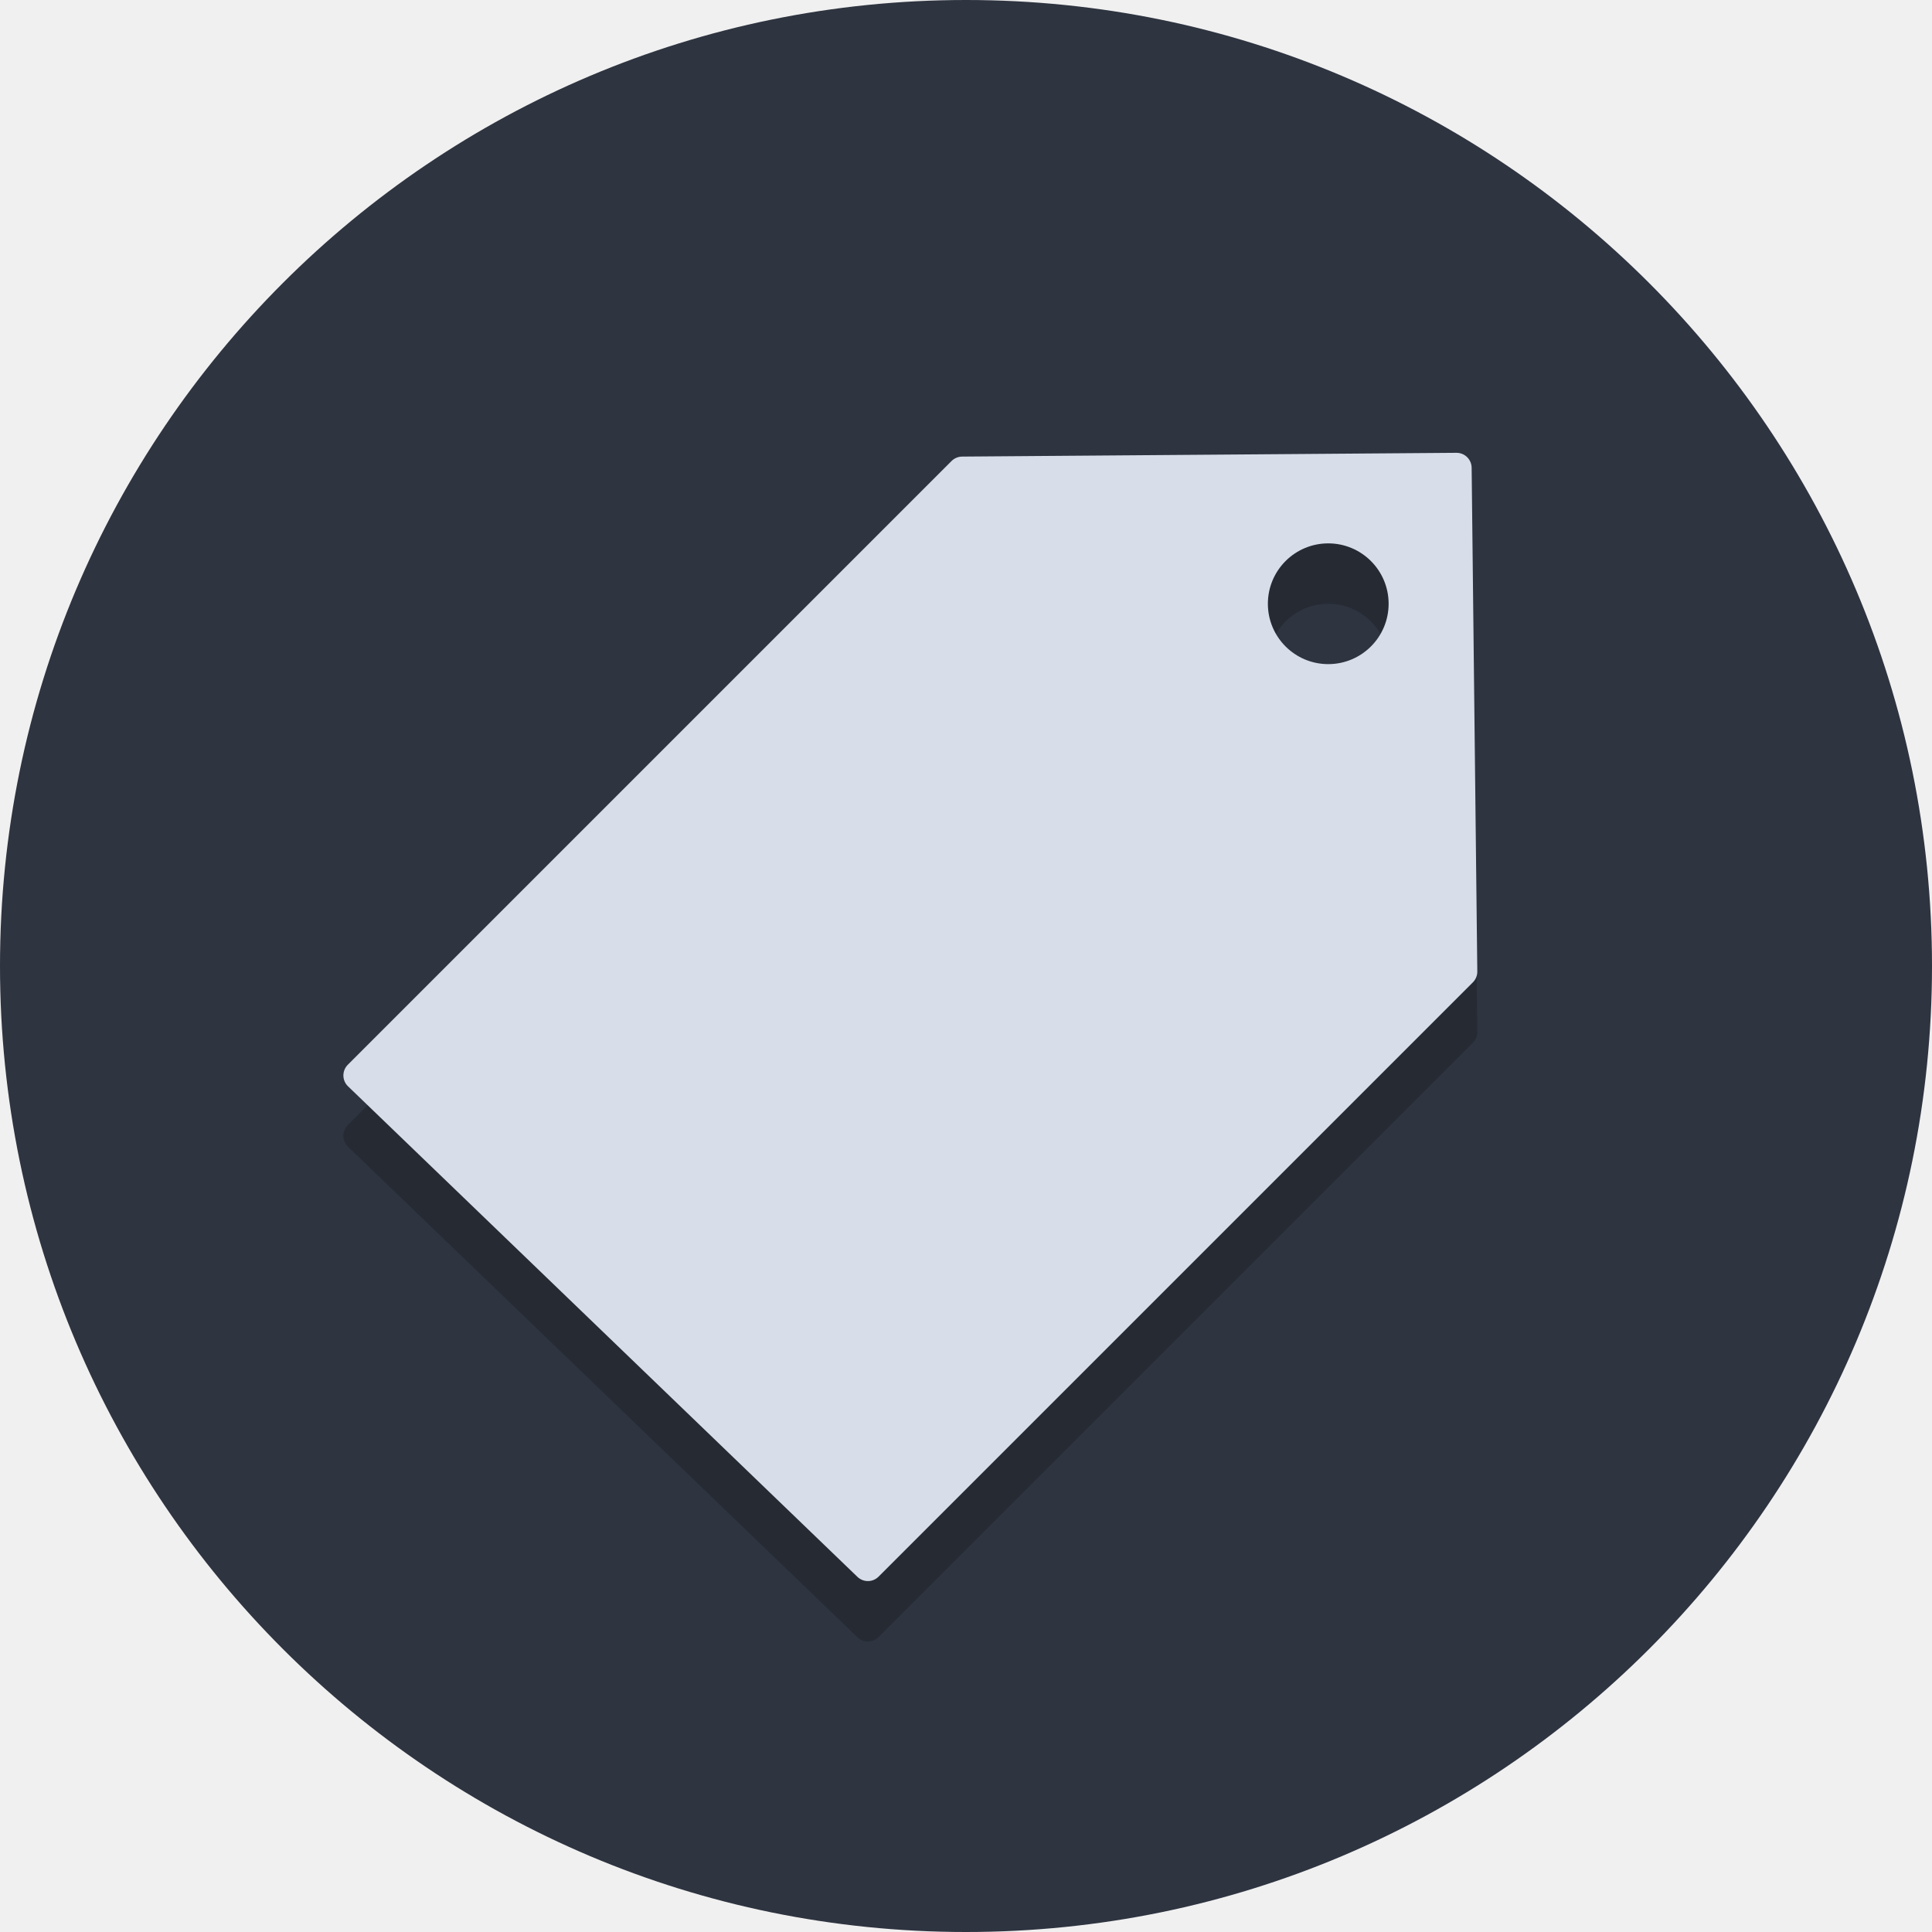
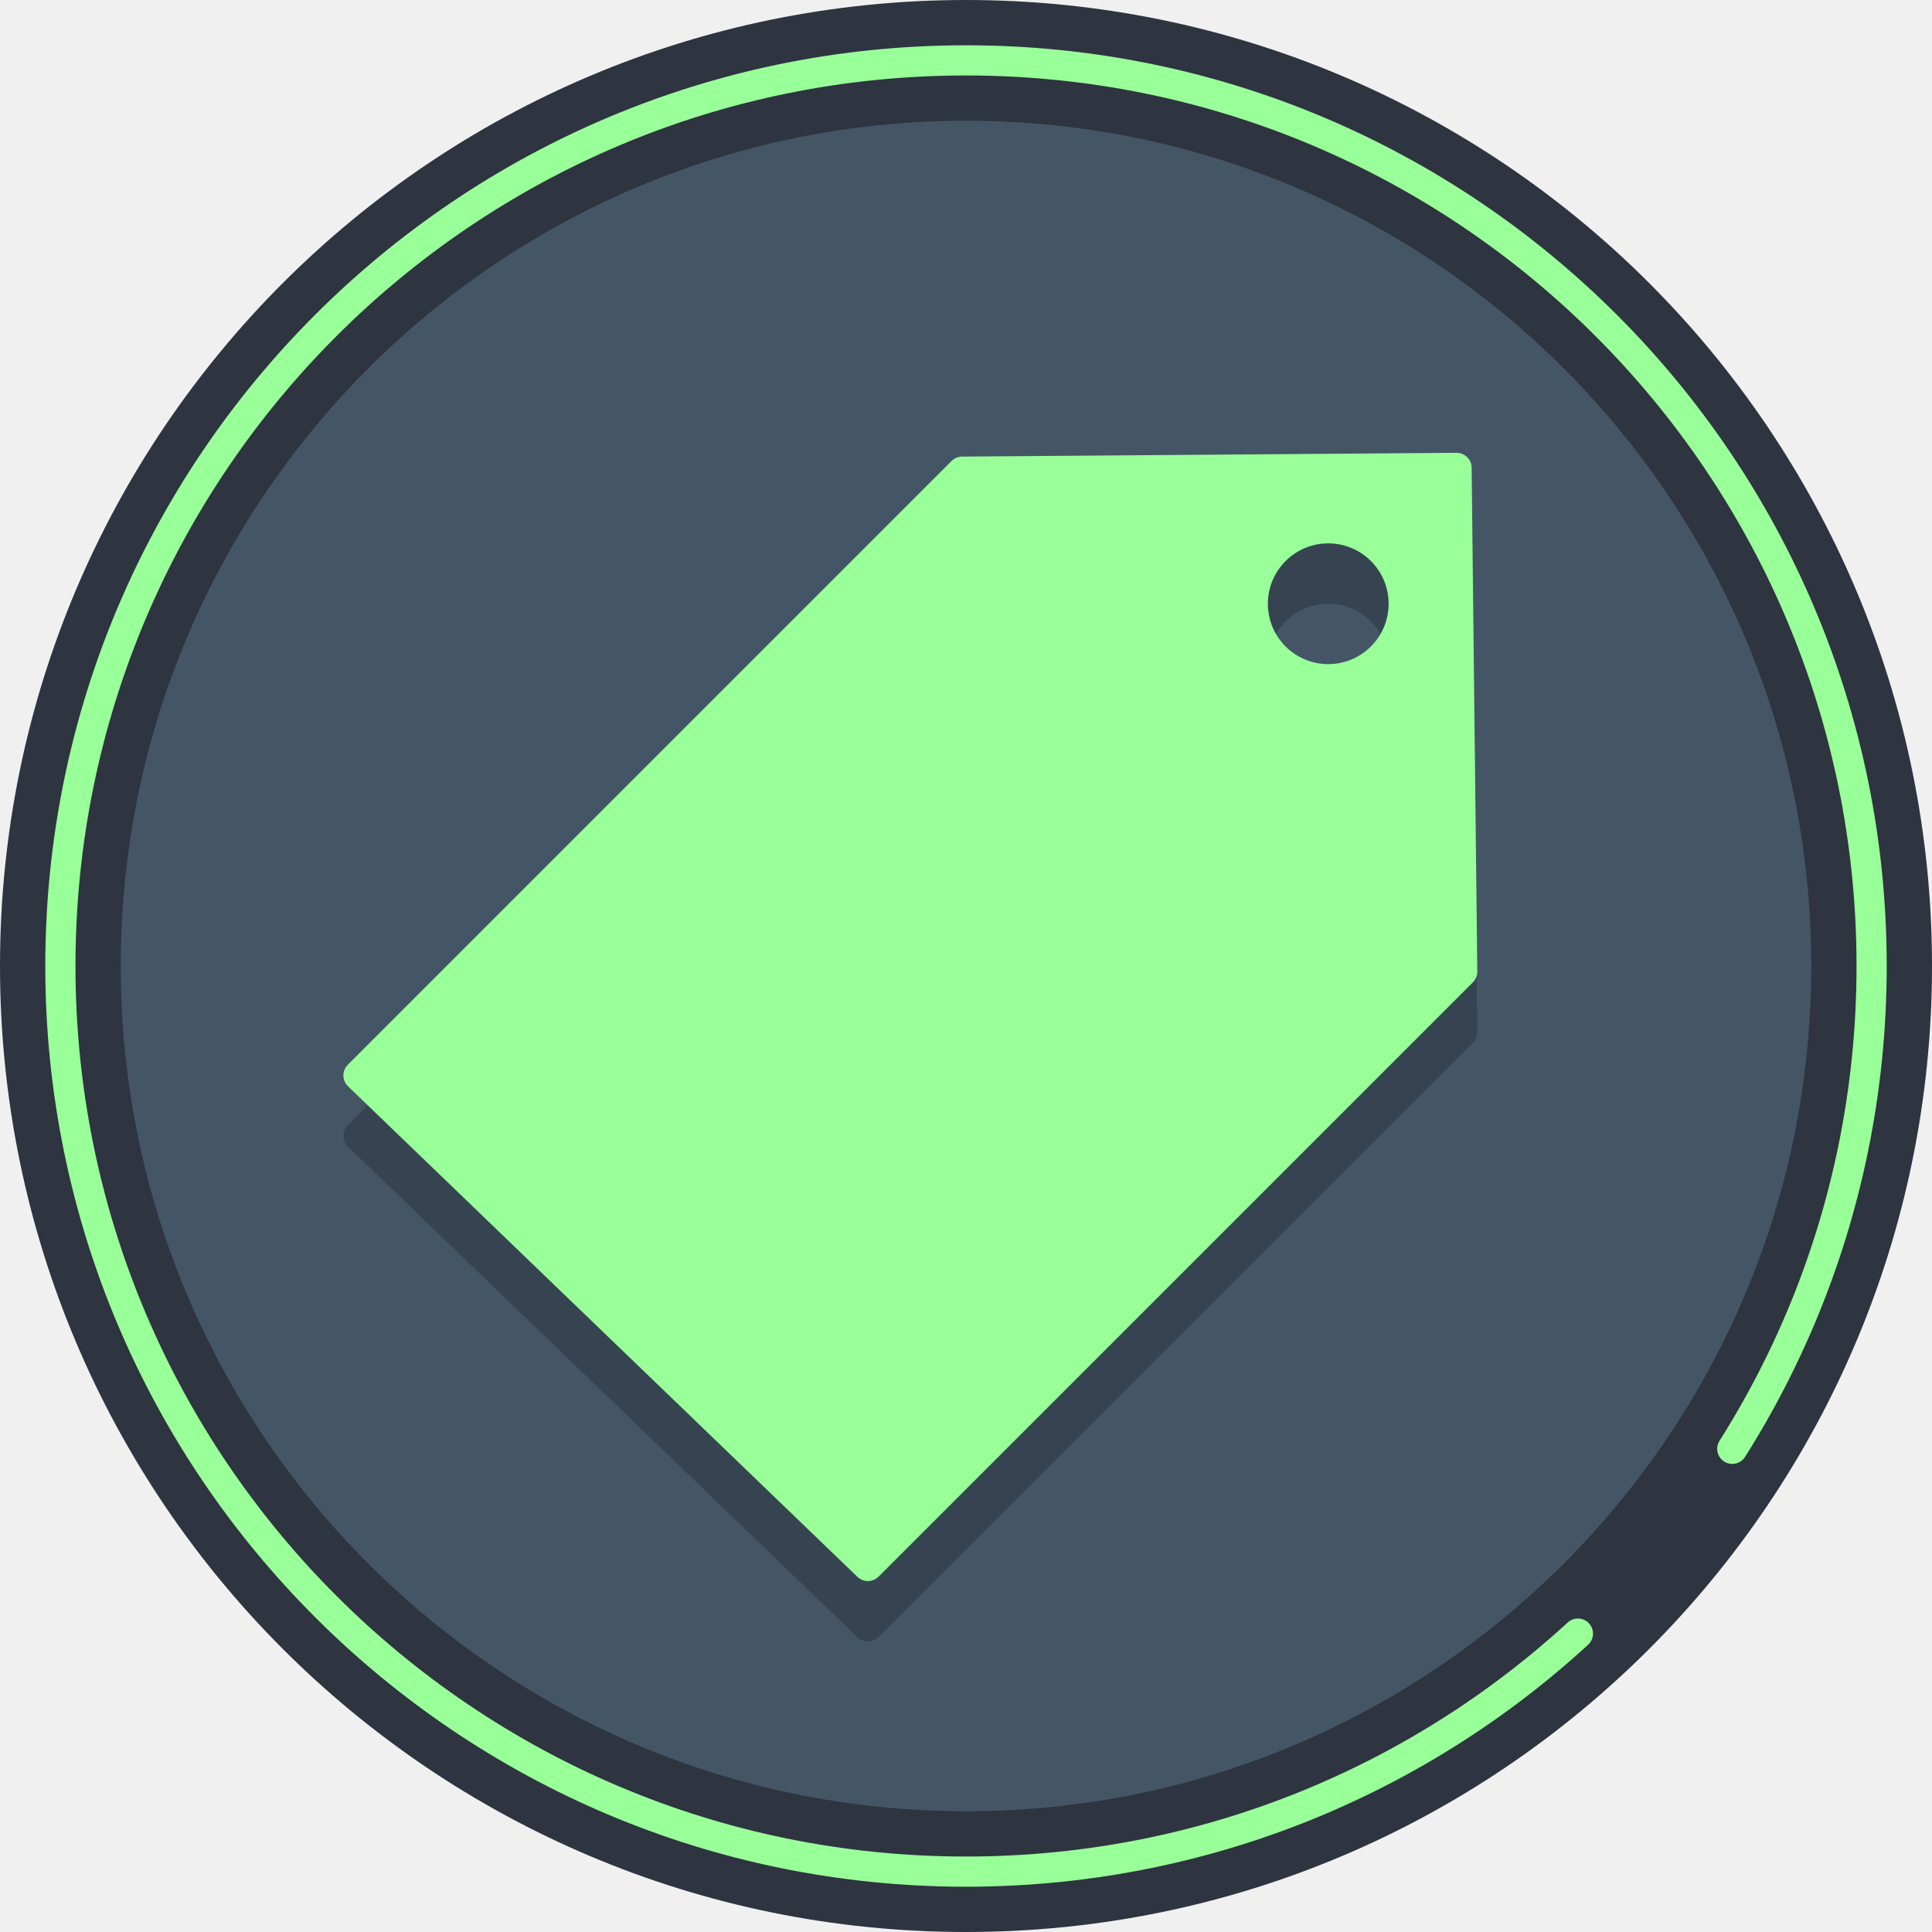
<svg xmlns="http://www.w3.org/2000/svg" xmlns:xlink="http://www.w3.org/1999/xlink" width="1024" height="1024" viewBox="0 0 1024 1024">
-   <circle id="background" fill="#2e3440" cx="512" cy="512" r="512" />
+   <circle id="background" fill="#445566" cx="512" cy="512" r="480" stroke="#2e3440" stroke-width="64" />
+   <path fill="none" stroke="#99FF99" stroke-width="16" stroke-linecap="round" stroke-dasharray="2048, 128" stroke-dashoffset="1024" d="M 512 32 a 480 480 0 0 1 0 960 a 480 480 0 0 1 0 -960" />
  <g id="simbol">
    <defs>
      <mask id="paper-punch">
        <circle fill="#FFF" cx="512" cy="512" r="512" />
        <circle fill="#000" cx="704" cy="320" r="32" />
      </mask>
      <polygon id="tag" stroke-width="16" stroke-linejoin="round" points="772,248 510,250 190,570 460,830 775,515" mask="url(#paper-punch)" />
    </defs>
    <use xlink:href="#tag" stroke="#000" opacity="0.2" y="32" />
-     <use xlink:href="#tag" fill="#d8dee9" stroke="#d8dee9" />
+     <use xlink:href="#tag" fill="#99FF99" stroke="#99FF99" />
  </g>
</svg>
